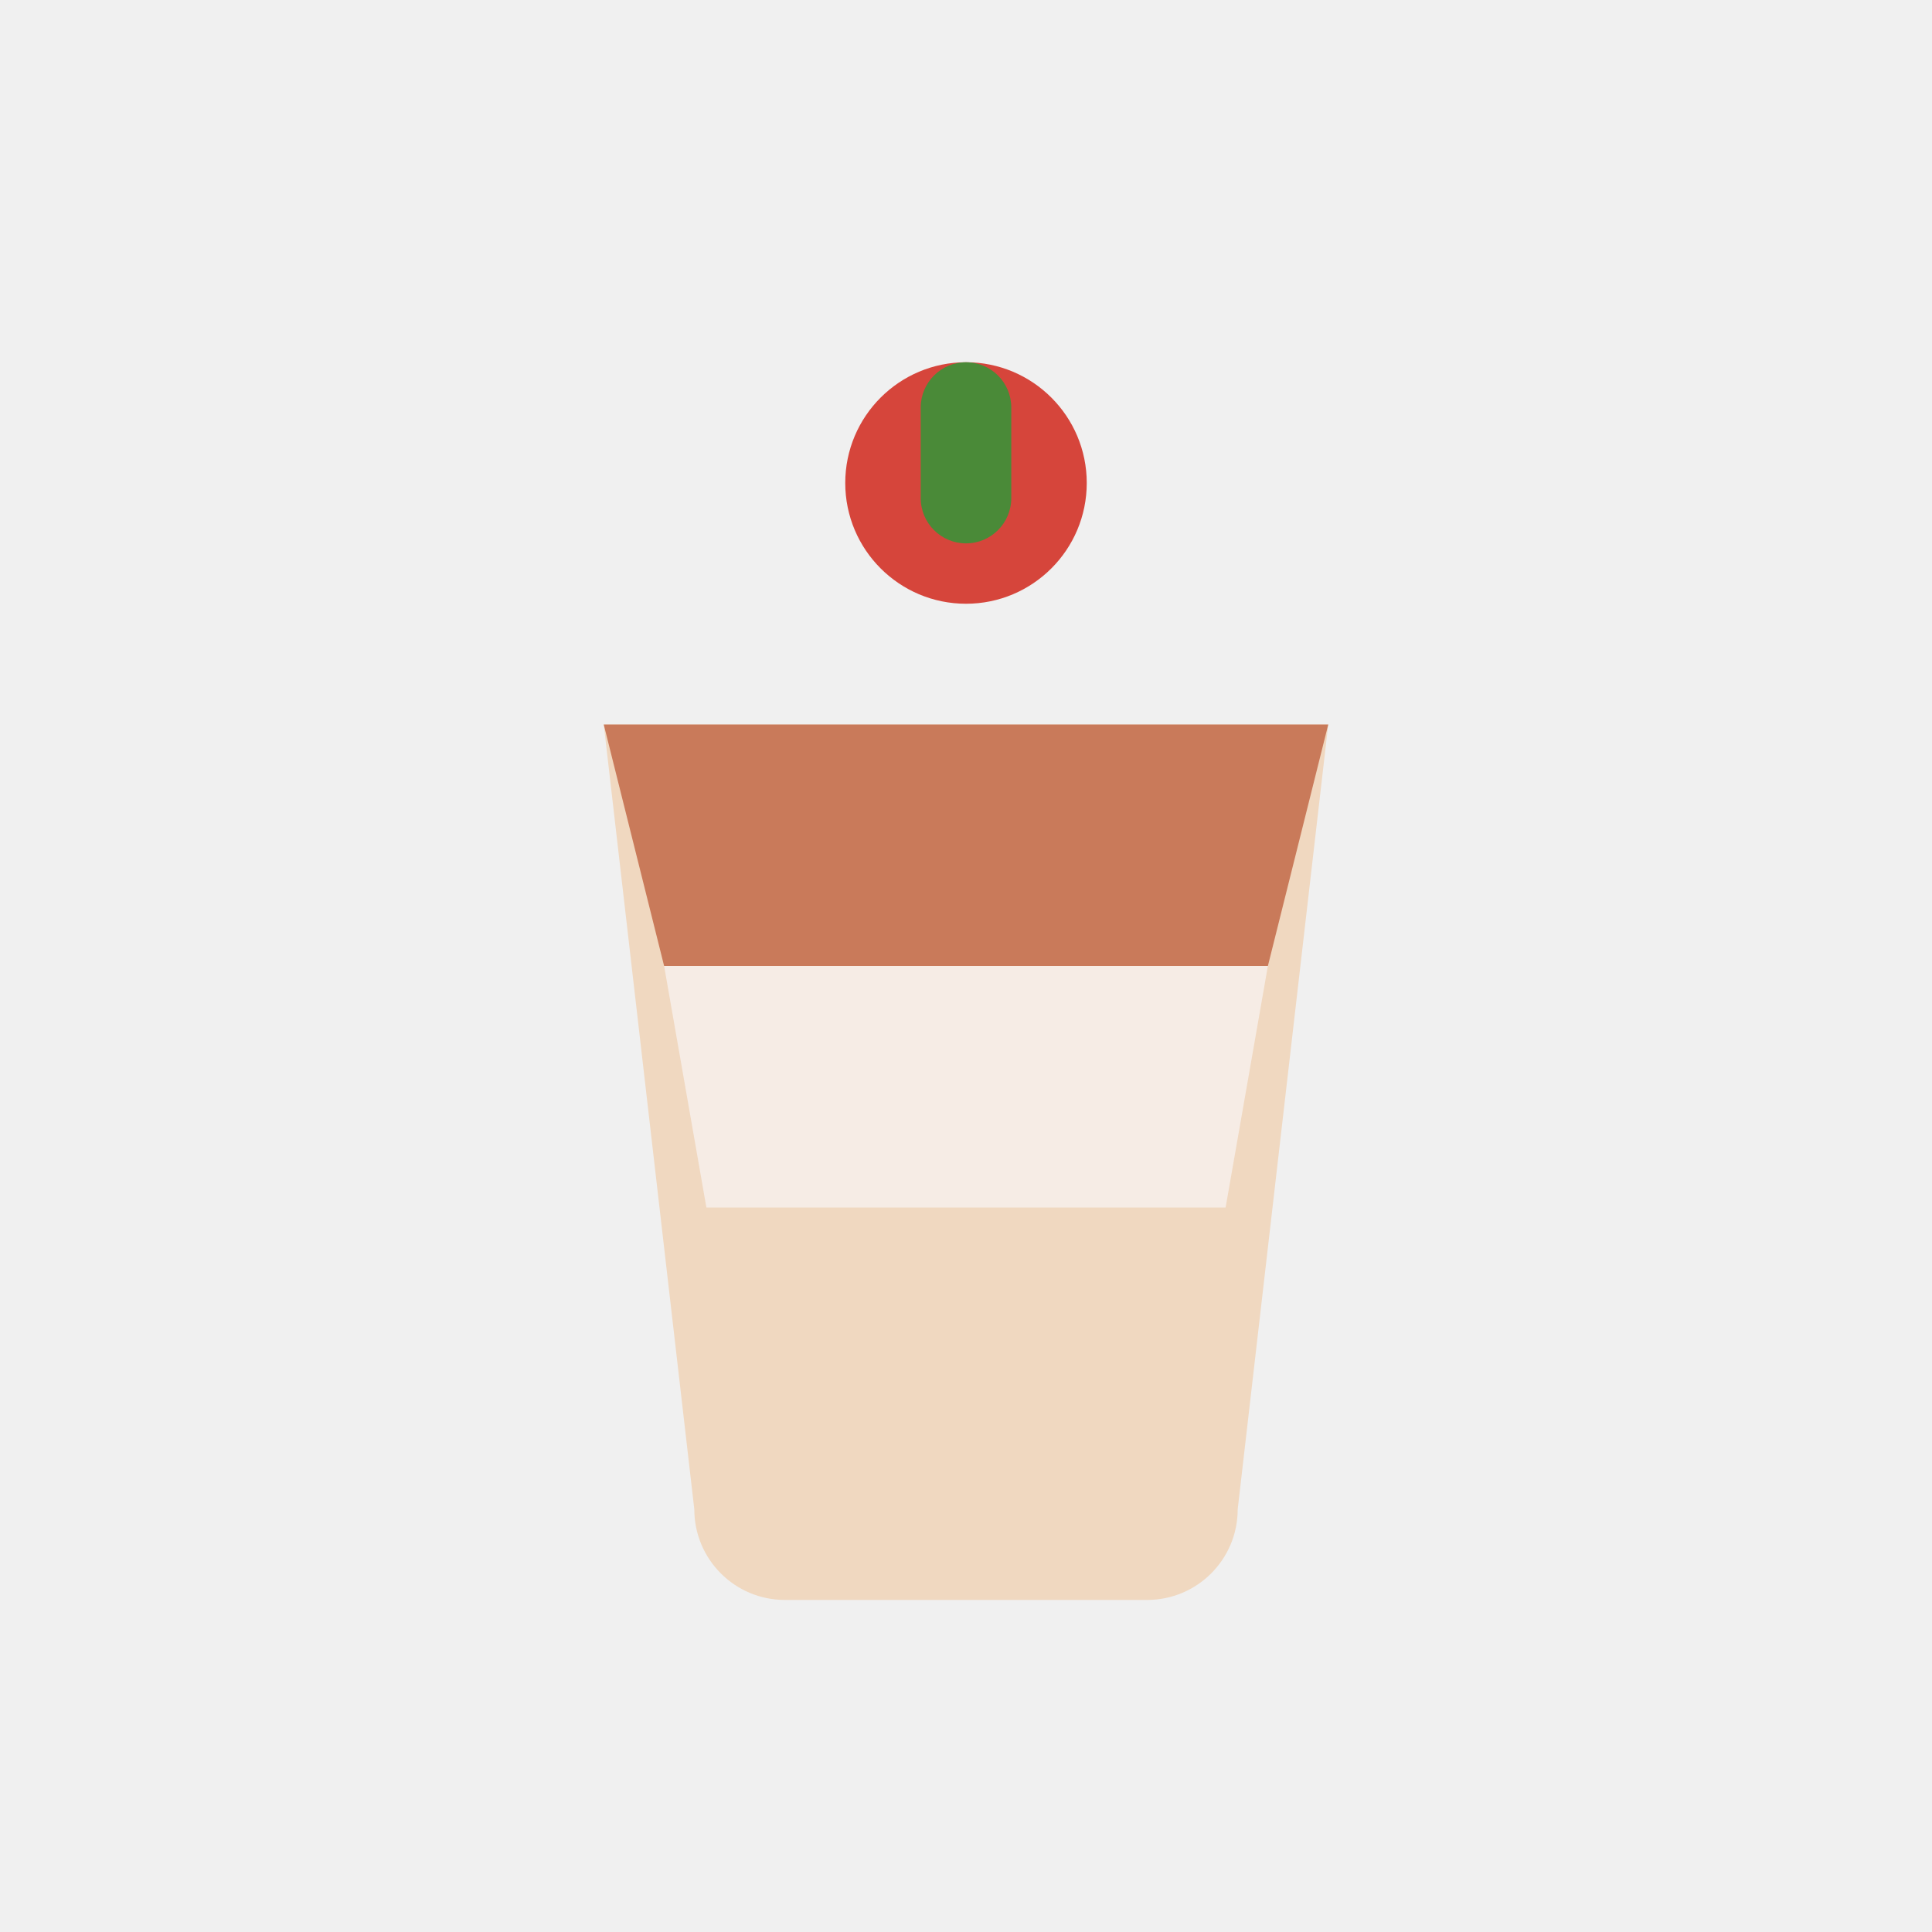
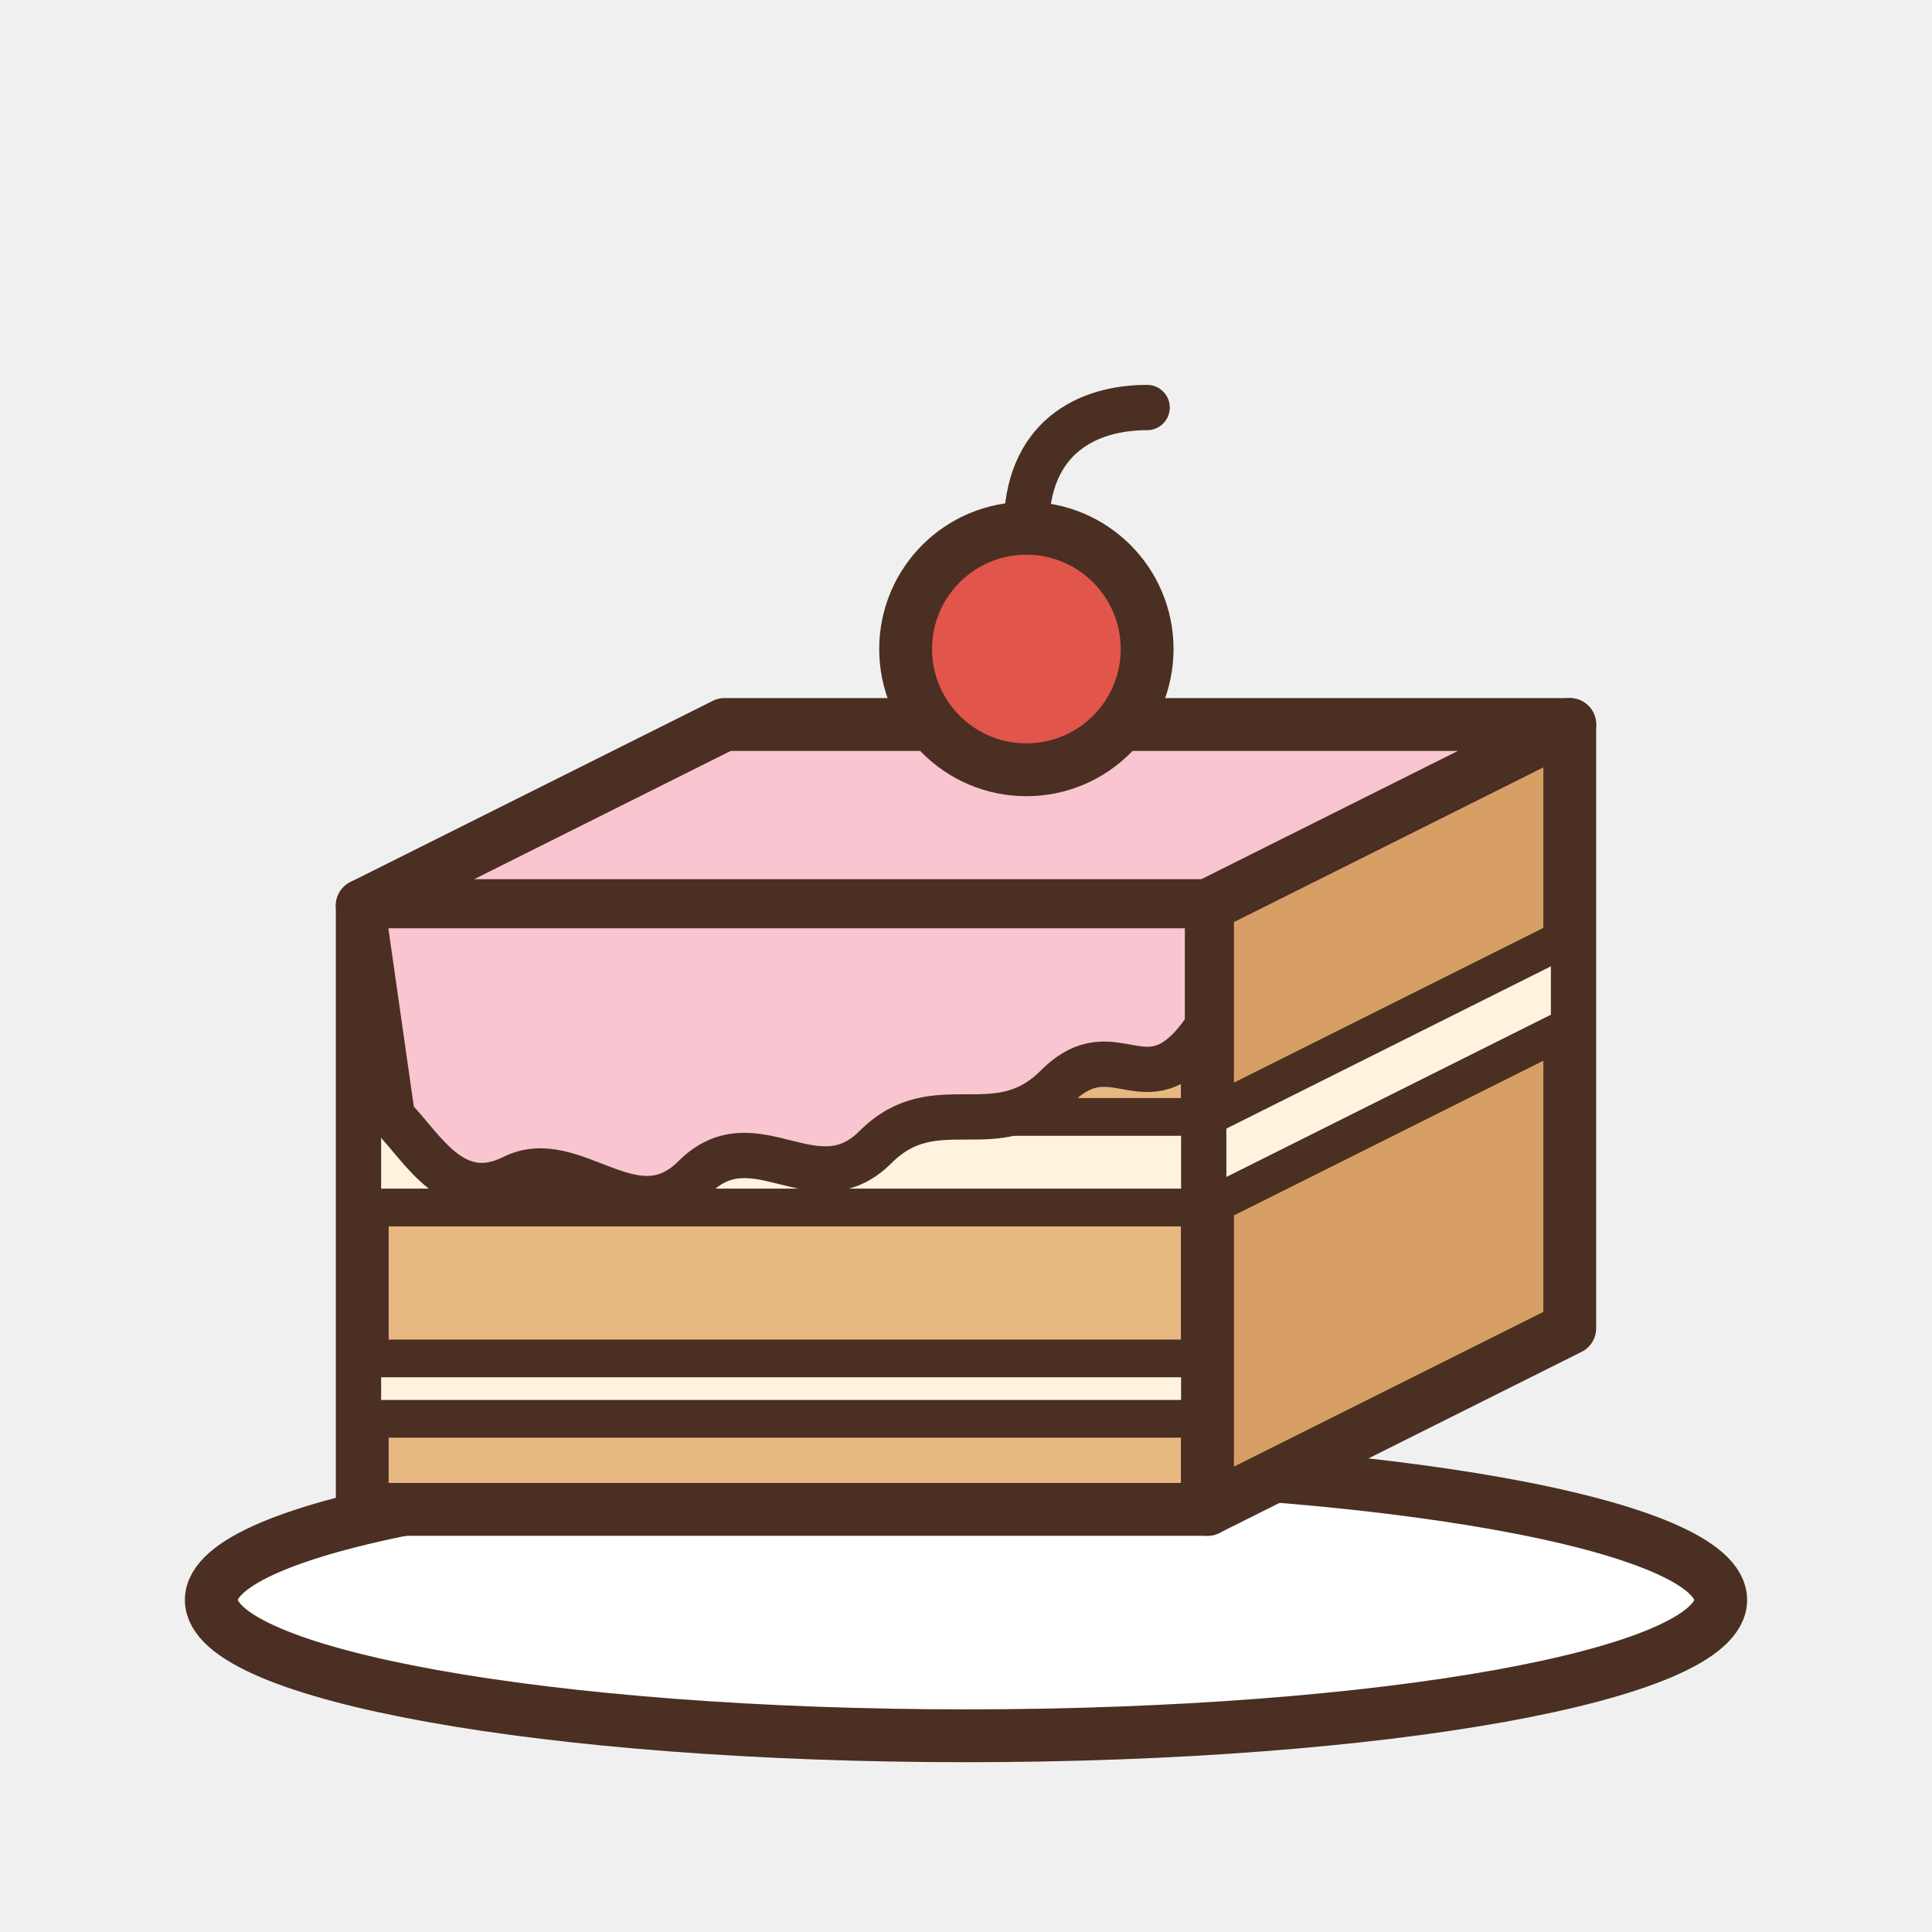
- <svg xmlns="http://www.w3.org/2000/svg" viewBox="0 0 64 64">
-   <path d="M20 24h24l-3 26a3 3 0 0 1-3 3H26a3 3 0 0 1-3-3z" fill="#F0D8C0" />
-   <path d="M20 24h24l-2 8H22z" fill="#C97A5A" />
-   <path d="M22 32h20l-1.4 8H23.4z" fill="#F6ECE5" />
-   <circle cx="32" cy="16" r="4" fill="#D6453B" />
-   <rect x="30.5" y="12" width="3" height="6" rx="1.5" fill="#4A8A38" />
+ <svg xmlns="http://www.w3.org/2000/svg" viewBox="0 0 128 128" width="128" height="128">
+   <g stroke="#4A2F22" stroke-width="3.5" stroke-linejoin="round" stroke-linecap="round" fill="none">
+     <ellipse cx="64" cy="106" rx="50" ry="9" fill="#FFFFFF" />
+     <path d="M24 60H80V100H24z" fill="#E8B882" />
+     <path d="M24 74H80V80H24zM24 90H80V94H24z" fill="#FFF3DE" stroke-width="2.5" />
+     <path d="M80 60L104 48V88L80 100z" fill="#D79F65" />
+     <path d="M80 74L104 62V68L80 80z" fill="#FFF3DE" stroke-width="2.5" />
+     <path d="M24 60L48 48H104L80 60z" fill="#F8C5D0" />
+     <path d="M24 60H80v8c-4 6-6 0-10 4s-8 0-12 4-8-2-12 2-8-2-12 0-6-2-8-4z" fill="#F8C5D0" stroke-width="3" />
+     <circle cx="68" cy="43" r="8" fill="#E2554A" />
+     <path d="M68 35c0-6 4-8 8-8" stroke-width="3" />
+   </g>
</svg>
